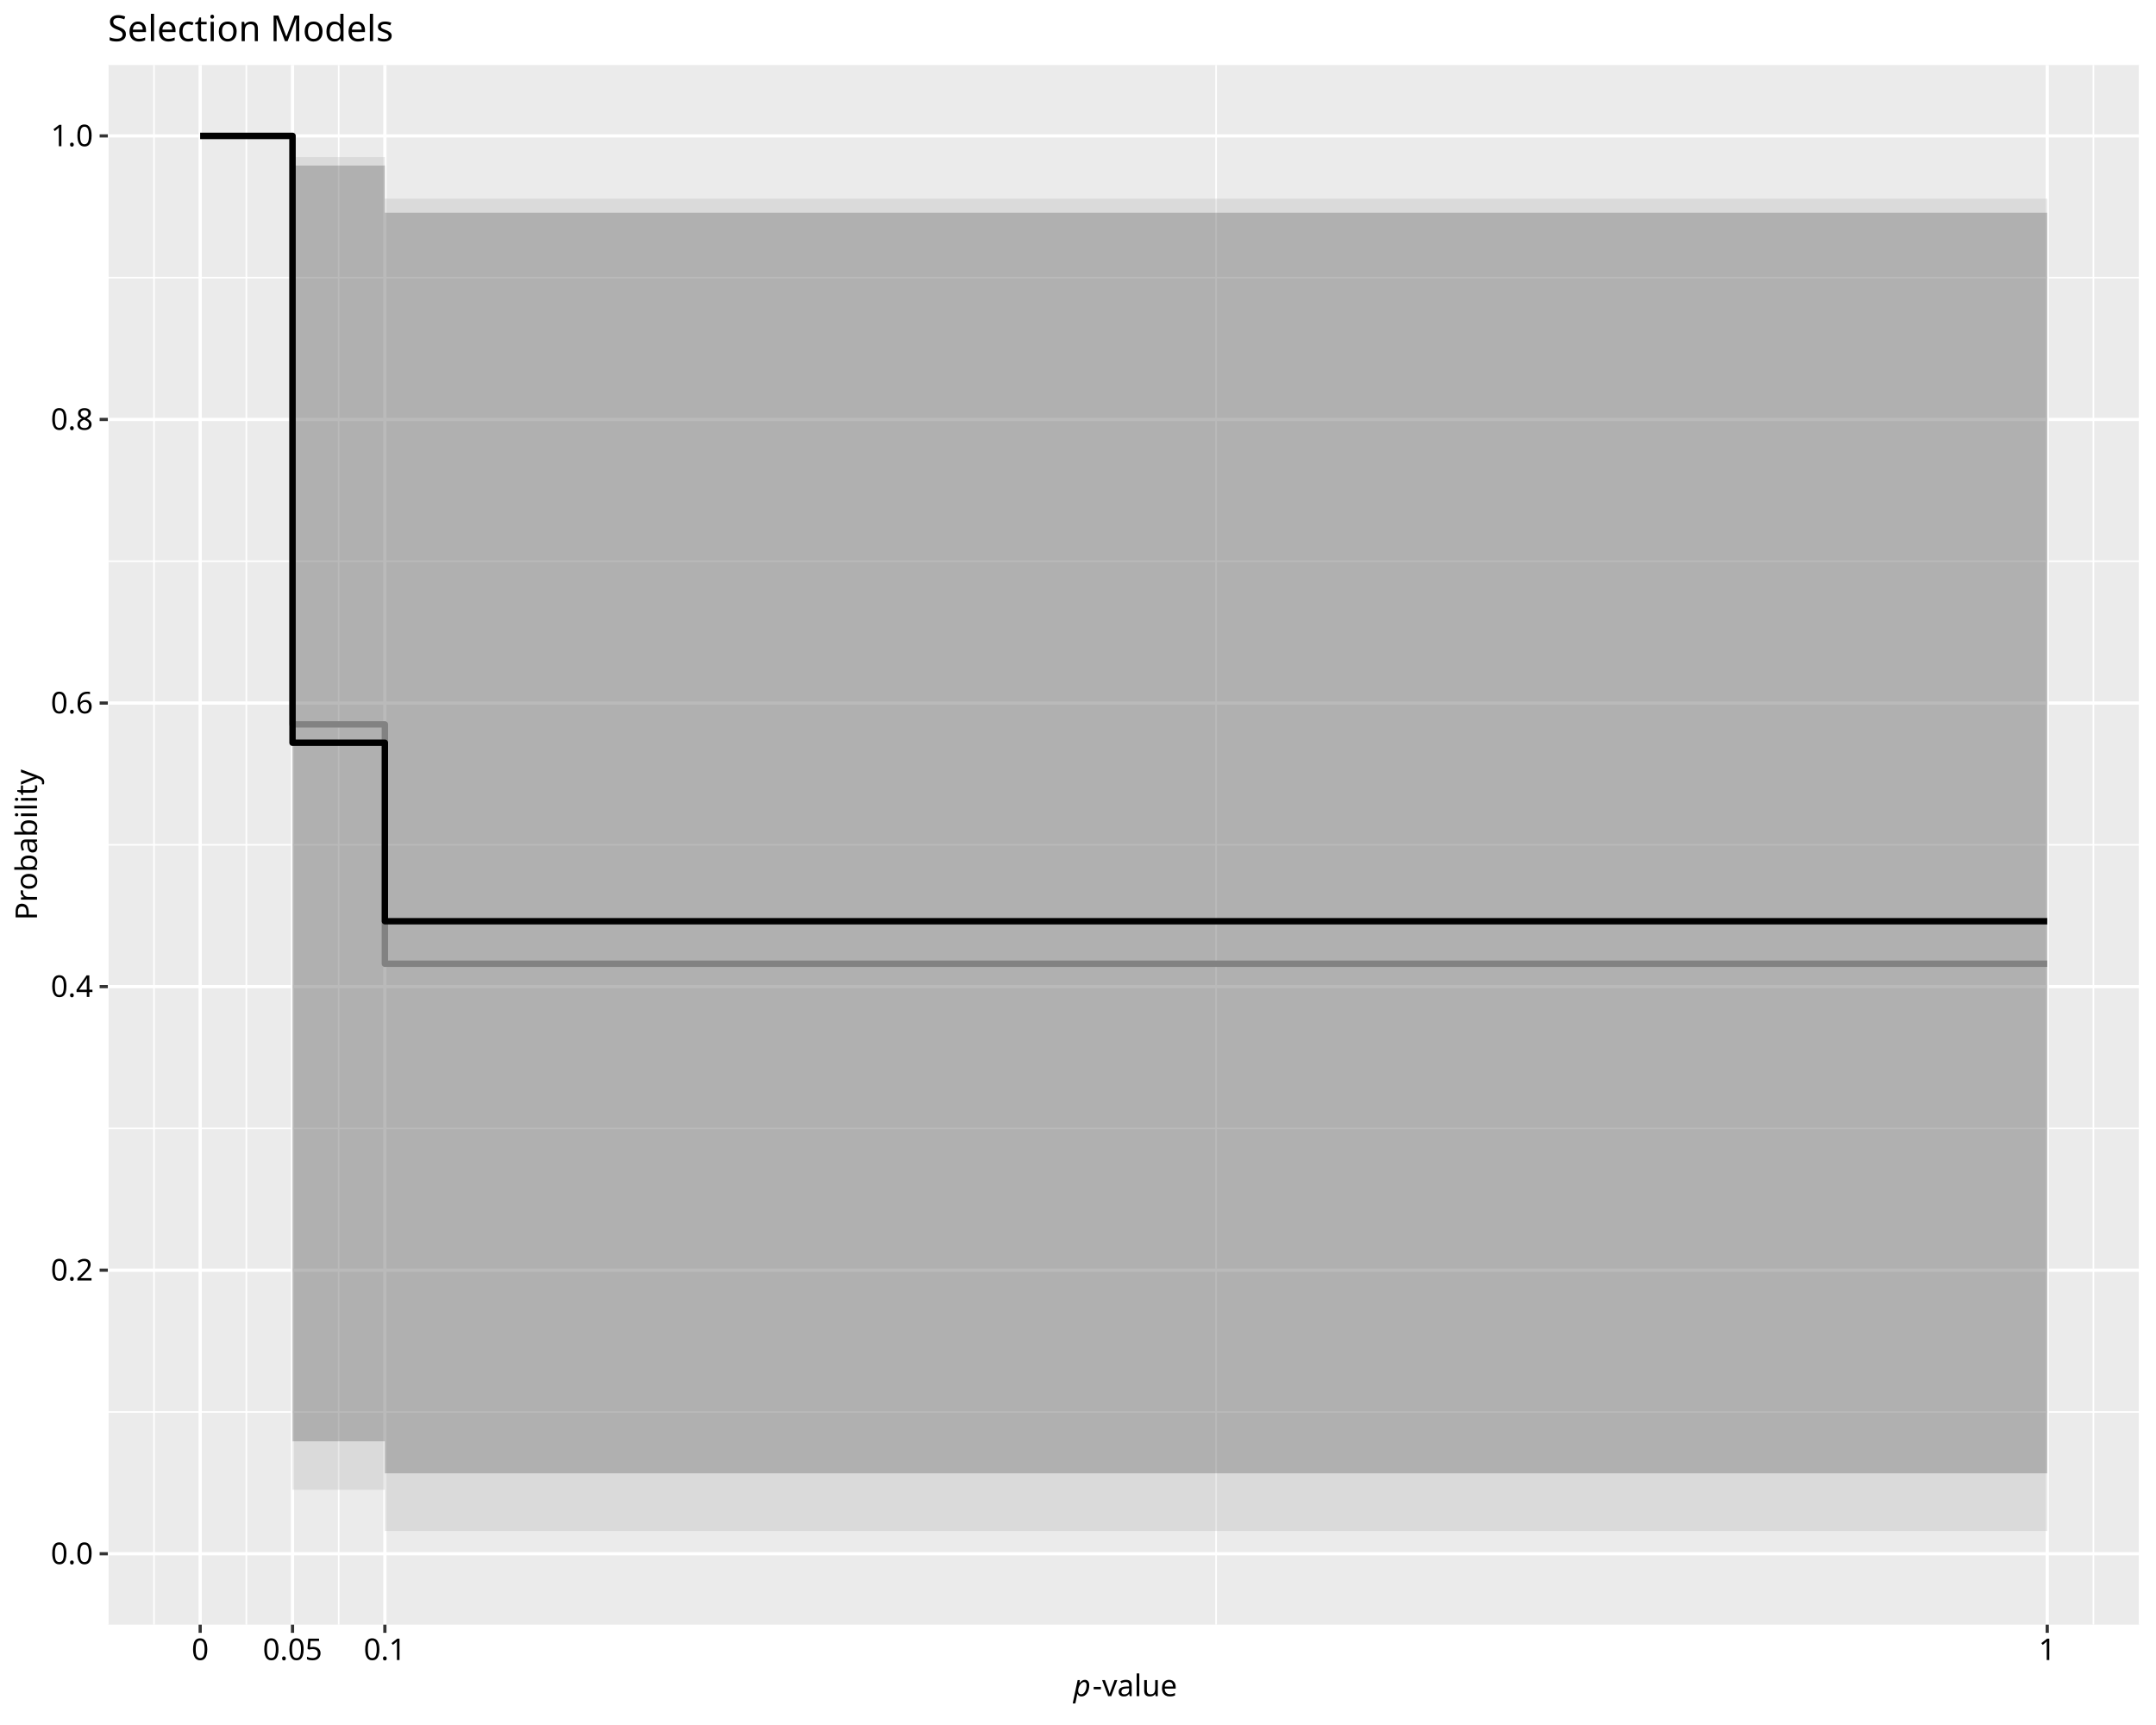
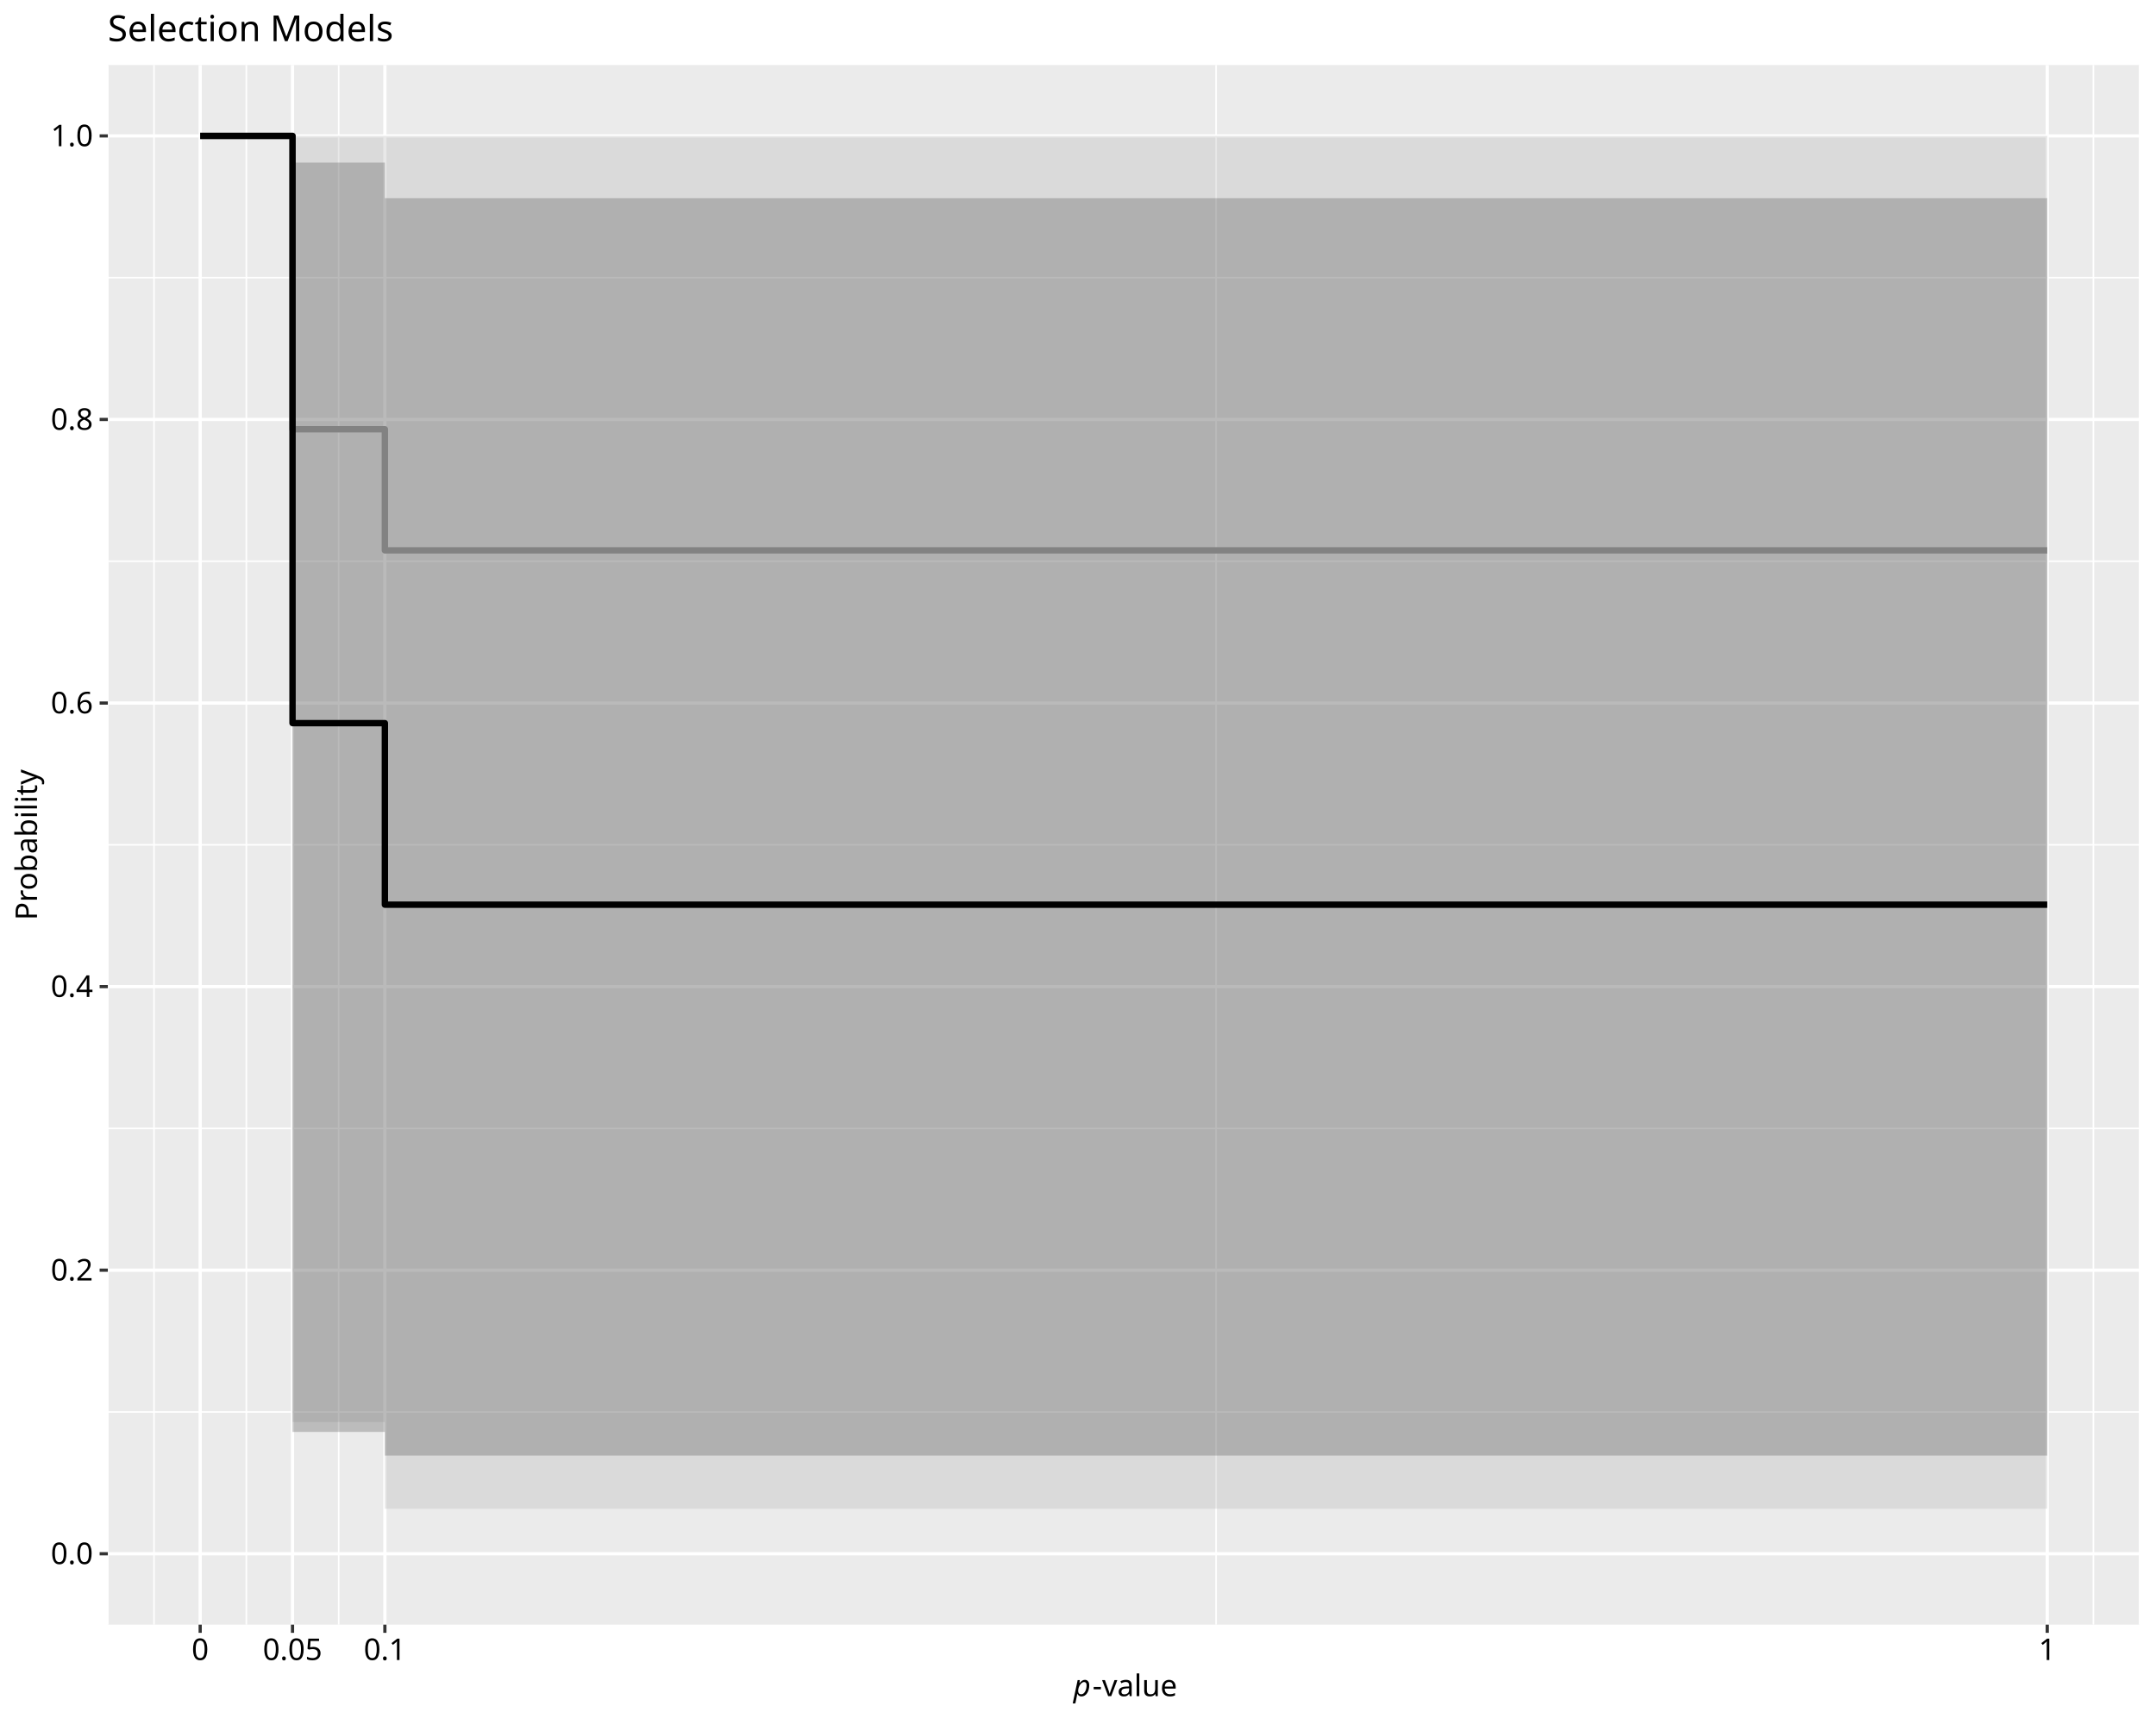
<svg xmlns="http://www.w3.org/2000/svg" class="svglite" data-engine-version="2.0" width="720.00pt" height="576.00pt" viewBox="0 0 720.00 576.00">
  <defs>
    <style type="text/css">
    .svglite line, .svglite polyline, .svglite polygon, .svglite path, .svglite rect, .svglite circle {
      fill: none;
      stroke: #000000;
      stroke-linecap: round;
      stroke-linejoin: round;
      stroke-miterlimit: 10.00;
    }
  </style>
  </defs>
  <rect width="100%" height="100%" style="stroke: none; fill: #FFFFFF;" />
  <defs>
    <clipPath id="cpMC4wMHw3MjAuMDB8MC4wMHw1NzYuMDA=">
      <rect x="0.00" y="0.00" width="720.00" height="576.00" />
    </clipPath>
  </defs>
  <g clip-path="url(#cpMC4wMHw3MjAuMDB8MC4wMHw1NzYuMDA=)">
    <rect x="0.00" y="0.00" width="720.00" height="576.00" style="stroke-width: 1.07; stroke: #FFFFFF; fill: #FFFFFF;" />
  </g>
  <defs>
    <clipPath id="cpMzYuMDF8NzE0LjUyfDIxLjcxfDU0Mi40OQ==">
      <rect x="36.01" y="21.71" width="678.51" height="520.78" />
    </clipPath>
  </defs>
  <g clip-path="url(#cpMzYuMDF8NzE0LjUyfDIxLjcxfDU0Mi40OQ==)">
    <rect x="36.01" y="21.71" width="678.51" height="520.78" style="stroke-width: 1.07; stroke: none; fill: #EBEBEB;" />
    <polyline points="36.01,471.48 714.52,471.48 " style="stroke-width: 0.53; stroke: #FFFFFF; stroke-linecap: butt;" />
    <polyline points="36.01,376.79 714.52,376.79 " style="stroke-width: 0.53; stroke: #FFFFFF; stroke-linecap: butt;" />
    <polyline points="36.01,282.10 714.52,282.10 " style="stroke-width: 0.53; stroke: #FFFFFF; stroke-linecap: butt;" />
    <polyline points="36.01,187.41 714.52,187.41 " style="stroke-width: 0.53; stroke: #FFFFFF; stroke-linecap: butt;" />
    <polyline points="36.01,92.72 714.52,92.72 " style="stroke-width: 0.53; stroke: #FFFFFF; stroke-linecap: butt;" />
    <polyline points="36.01,542.49 36.01,21.71 " style="stroke-width: 0.53; stroke: #FFFFFF; stroke-linecap: butt;" />
    <polyline points="51.43,542.49 51.43,21.71 " style="stroke-width: 0.53; stroke: #FFFFFF; stroke-linecap: butt;" />
    <polyline points="82.27,542.49 82.27,21.71 " style="stroke-width: 0.53; stroke: #FFFFFF; stroke-linecap: butt;" />
    <polyline points="113.11,542.49 113.11,21.71 " style="stroke-width: 0.53; stroke: #FFFFFF; stroke-linecap: butt;" />
    <polyline points="406.11,542.49 406.11,21.71 " style="stroke-width: 0.53; stroke: #FFFFFF; stroke-linecap: butt;" />
    <polyline points="699.10,542.49 699.10,21.71 " style="stroke-width: 0.53; stroke: #FFFFFF; stroke-linecap: butt;" />
    <polyline points="714.52,542.49 714.52,21.71 " style="stroke-width: 0.53; stroke: #FFFFFF; stroke-linecap: butt;" />
    <polyline points="36.01,518.82 714.52,518.82 " style="stroke-width: 1.07; stroke: #FFFFFF; stroke-linecap: butt;" />
    <polyline points="36.01,424.13 714.52,424.13 " style="stroke-width: 1.07; stroke: #FFFFFF; stroke-linecap: butt;" />
    <polyline points="36.01,329.44 714.52,329.44 " style="stroke-width: 1.07; stroke: #FFFFFF; stroke-linecap: butt;" />
    <polyline points="36.01,234.76 714.52,234.76 " style="stroke-width: 1.07; stroke: #FFFFFF; stroke-linecap: butt;" />
    <polyline points="36.01,140.07 714.52,140.07 " style="stroke-width: 1.07; stroke: #FFFFFF; stroke-linecap: butt;" />
    <polyline points="36.01,45.38 714.52,45.38 " style="stroke-width: 1.07; stroke: #FFFFFF; stroke-linecap: butt;" />
    <polyline points="66.85,542.49 66.85,21.71 " style="stroke-width: 1.07; stroke: #FFFFFF; stroke-linecap: butt;" />
    <polyline points="97.69,542.49 97.69,21.71 " style="stroke-width: 1.07; stroke: #FFFFFF; stroke-linecap: butt;" />
    <polyline points="128.53,542.49 128.53,21.71 " style="stroke-width: 1.07; stroke: #FFFFFF; stroke-linecap: butt;" />
    <polyline points="683.68,542.49 683.68,21.71 " style="stroke-width: 1.07; stroke: #FFFFFF; stroke-linecap: butt;" />
-     <polygon points="66.85,45.38 97.69,45.38 97.69,497.44 128.53,497.44 128.53,511.22 683.68,511.22 683.68,66.34 128.53,66.34 128.53,52.43 97.69,52.43 97.69,45.38 66.85,45.38 " style="stroke-width: 1.07; stroke: none; stroke-linecap: butt; fill: #B3B3B3; fill-opacity: 0.30;" />
-     <polyline points="66.85,45.38 97.69,45.38 97.69,241.88 128.53,241.88 128.53,321.81 683.68,321.81 " style="stroke-width: 2.13; stroke: #999999; stroke-linecap: butt;" />
-     <polygon points="66.85,45.38 97.69,45.38 97.69,481.28 128.53,481.28 128.53,491.96 683.68,491.96 683.68,71.04 128.53,71.04 128.53,55.28 97.69,55.28 97.69,45.38 66.85,45.38 " style="stroke-width: 1.07; stroke: none; stroke-linecap: butt; fill: #4D4D4D; fill-opacity: 0.30;" />
-     <polyline points="66.85,45.38 97.69,45.38 97.69,248.02 128.53,248.02 128.53,307.61 683.68,307.61 " style="stroke-width: 2.13; stroke-linecap: butt;" />
+     <polygon points="66.85,45.38 97.69,45.38 97.69,474.82 128.53,474.82 128.53,503.78 683.68,503.78 683.68,45.38 128.53,45.38 128.53,45.38 97.69,45.38 97.69,45.38 66.85,45.38 " style="stroke-width: 1.07; stroke: none; stroke-linecap: butt; fill: #B3B3B3; fill-opacity: 0.30;" />
+     <polyline points="66.85,45.38 97.69,45.38 97.69,143.33 128.53,143.33 128.53,183.78 683.68,183.78 " style="stroke-width: 2.13; stroke: #999999; stroke-linecap: butt;" />
+     <polygon points="66.85,45.38 97.69,45.38 97.69,478.14 128.53,478.14 128.53,486.03 683.68,486.03 683.68,66.17 128.53,66.17 128.53,54.29 97.69,54.29 97.69,45.38 66.85,45.38 " style="stroke-width: 1.07; stroke: none; stroke-linecap: butt; fill: #4D4D4D; fill-opacity: 0.30;" />
+     <polyline points="66.85,45.38 97.69,45.38 97.69,241.46 128.53,241.46 128.53,302.08 683.68,302.08 " style="stroke-width: 2.13; stroke-linecap: butt;" />
  </g>
  <g clip-path="url(#cpMC4wMHw3MjAuMDB8MC4wMHw1NzYuMDA=)">
    <text x="31.08" y="522.26" text-anchor="end" style="font-size: 10.00px; font-family: sans;" textLength="13.90px" lengthAdjust="spacingAndGlyphs">0.0</text>
    <text x="31.08" y="427.57" text-anchor="end" style="font-size: 10.00px; font-family: sans;" textLength="13.90px" lengthAdjust="spacingAndGlyphs">0.2</text>
    <text x="31.08" y="332.88" text-anchor="end" style="font-size: 10.00px; font-family: sans;" textLength="13.90px" lengthAdjust="spacingAndGlyphs">0.4</text>
    <text x="31.08" y="238.20" text-anchor="end" style="font-size: 10.00px; font-family: sans;" textLength="13.90px" lengthAdjust="spacingAndGlyphs">0.6</text>
    <text x="31.08" y="143.51" text-anchor="end" style="font-size: 10.00px; font-family: sans;" textLength="13.90px" lengthAdjust="spacingAndGlyphs">0.8</text>
    <text x="31.08" y="48.82" text-anchor="end" style="font-size: 10.00px; font-family: sans;" textLength="13.90px" lengthAdjust="spacingAndGlyphs">1.0</text>
    <polyline points="33.27,518.82 36.01,518.82 " style="stroke-width: 1.07; stroke: #333333; stroke-linecap: butt;" />
    <polyline points="33.27,424.13 36.01,424.13 " style="stroke-width: 1.07; stroke: #333333; stroke-linecap: butt;" />
    <polyline points="33.27,329.44 36.01,329.44 " style="stroke-width: 1.07; stroke: #333333; stroke-linecap: butt;" />
    <polyline points="33.27,234.76 36.01,234.76 " style="stroke-width: 1.07; stroke: #333333; stroke-linecap: butt;" />
    <polyline points="33.27,140.07 36.01,140.07 " style="stroke-width: 1.07; stroke: #333333; stroke-linecap: butt;" />
    <polyline points="33.27,45.38 36.01,45.38 " style="stroke-width: 1.07; stroke: #333333; stroke-linecap: butt;" />
    <polyline points="66.85,545.23 66.85,542.49 " style="stroke-width: 1.07; stroke: #333333; stroke-linecap: butt;" />
    <polyline points="97.69,545.23 97.69,542.49 " style="stroke-width: 1.07; stroke: #333333; stroke-linecap: butt;" />
    <polyline points="128.53,545.23 128.53,542.49 " style="stroke-width: 1.07; stroke: #333333; stroke-linecap: butt;" />
    <polyline points="683.68,545.23 683.68,542.49 " style="stroke-width: 1.07; stroke: #333333; stroke-linecap: butt;" />
    <text x="66.85" y="554.30" text-anchor="middle" style="font-size: 10.00px; font-family: sans;" textLength="5.56px" lengthAdjust="spacingAndGlyphs">0</text>
    <text x="97.69" y="554.30" text-anchor="middle" style="font-size: 10.00px; font-family: sans;" textLength="19.46px" lengthAdjust="spacingAndGlyphs">0.05</text>
    <text x="128.53" y="554.30" text-anchor="middle" style="font-size: 10.00px; font-family: sans;" textLength="13.90px" lengthAdjust="spacingAndGlyphs">0.1</text>
    <text x="683.68" y="554.30" text-anchor="middle" style="font-size: 10.00px; font-family: sans;" textLength="5.56px" lengthAdjust="spacingAndGlyphs">1</text>
    <text x="358.46" y="566.37" style="font-size: 10.00px; font-style: italic; font-family: sans;" textLength="5.56px" lengthAdjust="spacingAndGlyphs">p</text>
    <text x="364.83" y="566.37" style="font-size: 10.00px; font-family: sans;" textLength="27.24px" lengthAdjust="spacingAndGlyphs">-value</text>
    <text transform="translate(12.36,282.10) rotate(-90)" text-anchor="middle" style="font-size: 10.00px; font-family: sans;" textLength="46.69px" lengthAdjust="spacingAndGlyphs">Probability</text>
    <text x="36.01" y="13.74" style="font-size: 12.00px; font-family: sans;" textLength="91.40px" lengthAdjust="spacingAndGlyphs">Selection Models</text>
  </g>
</svg>
